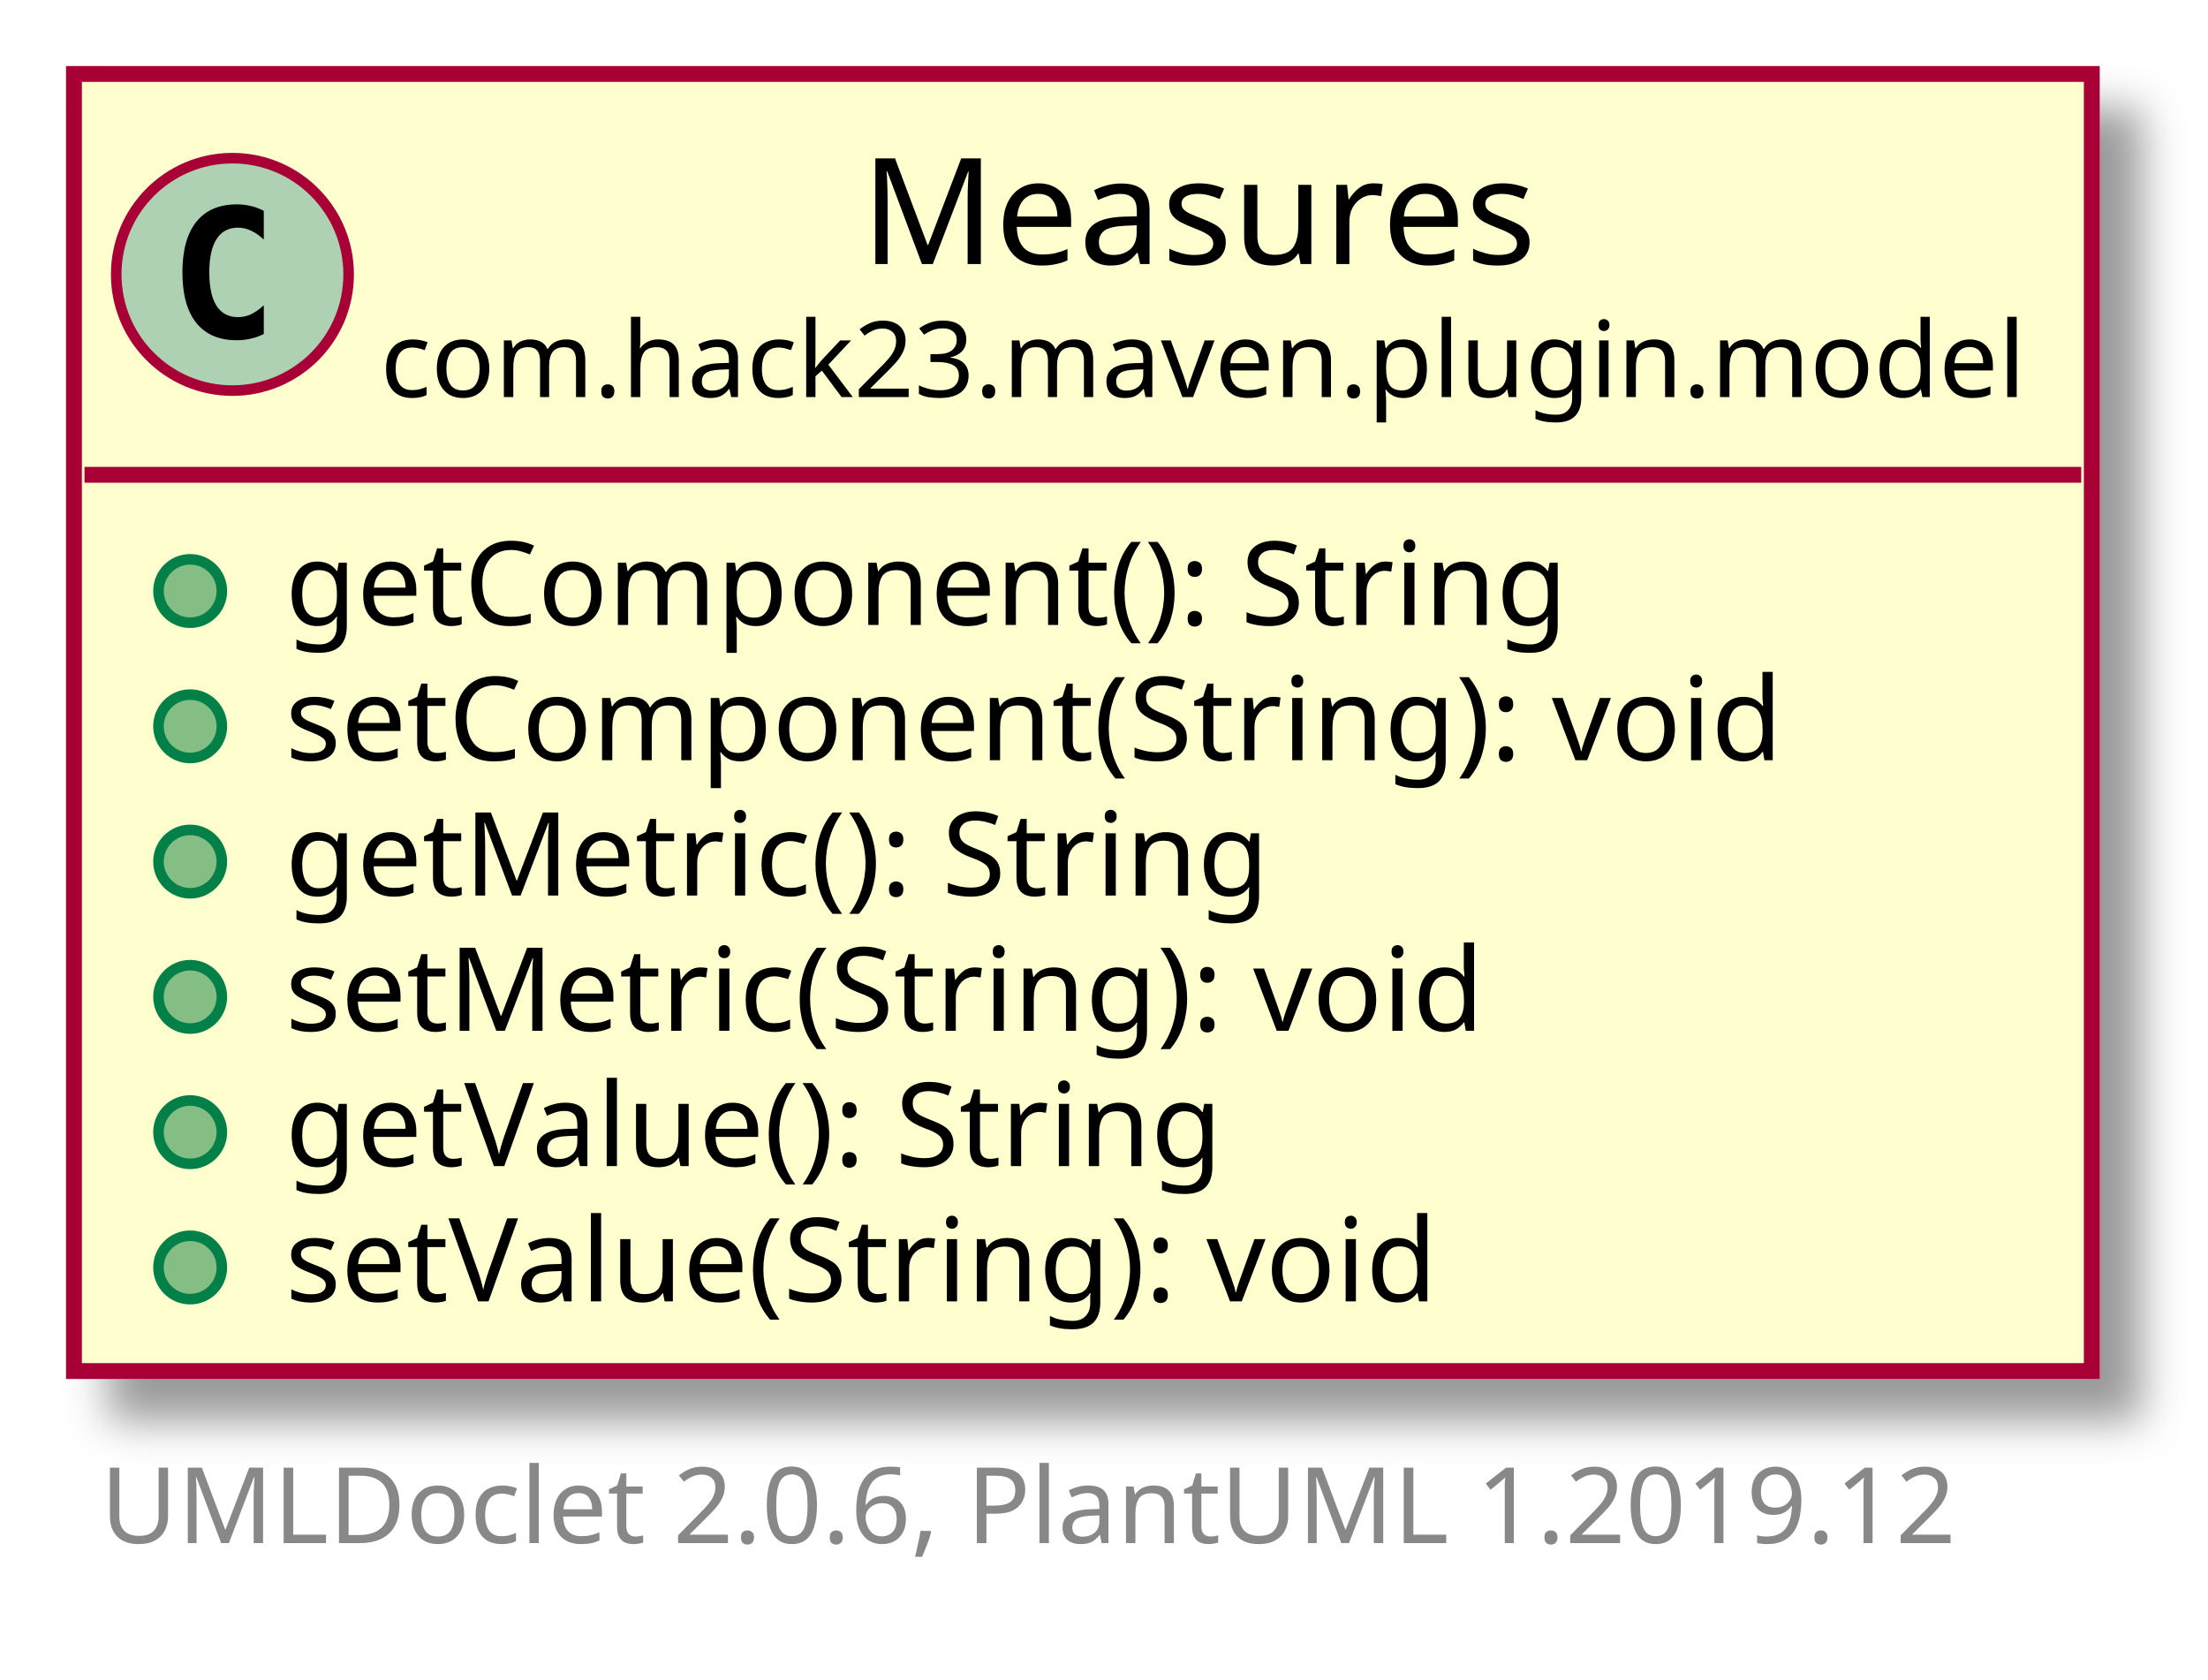
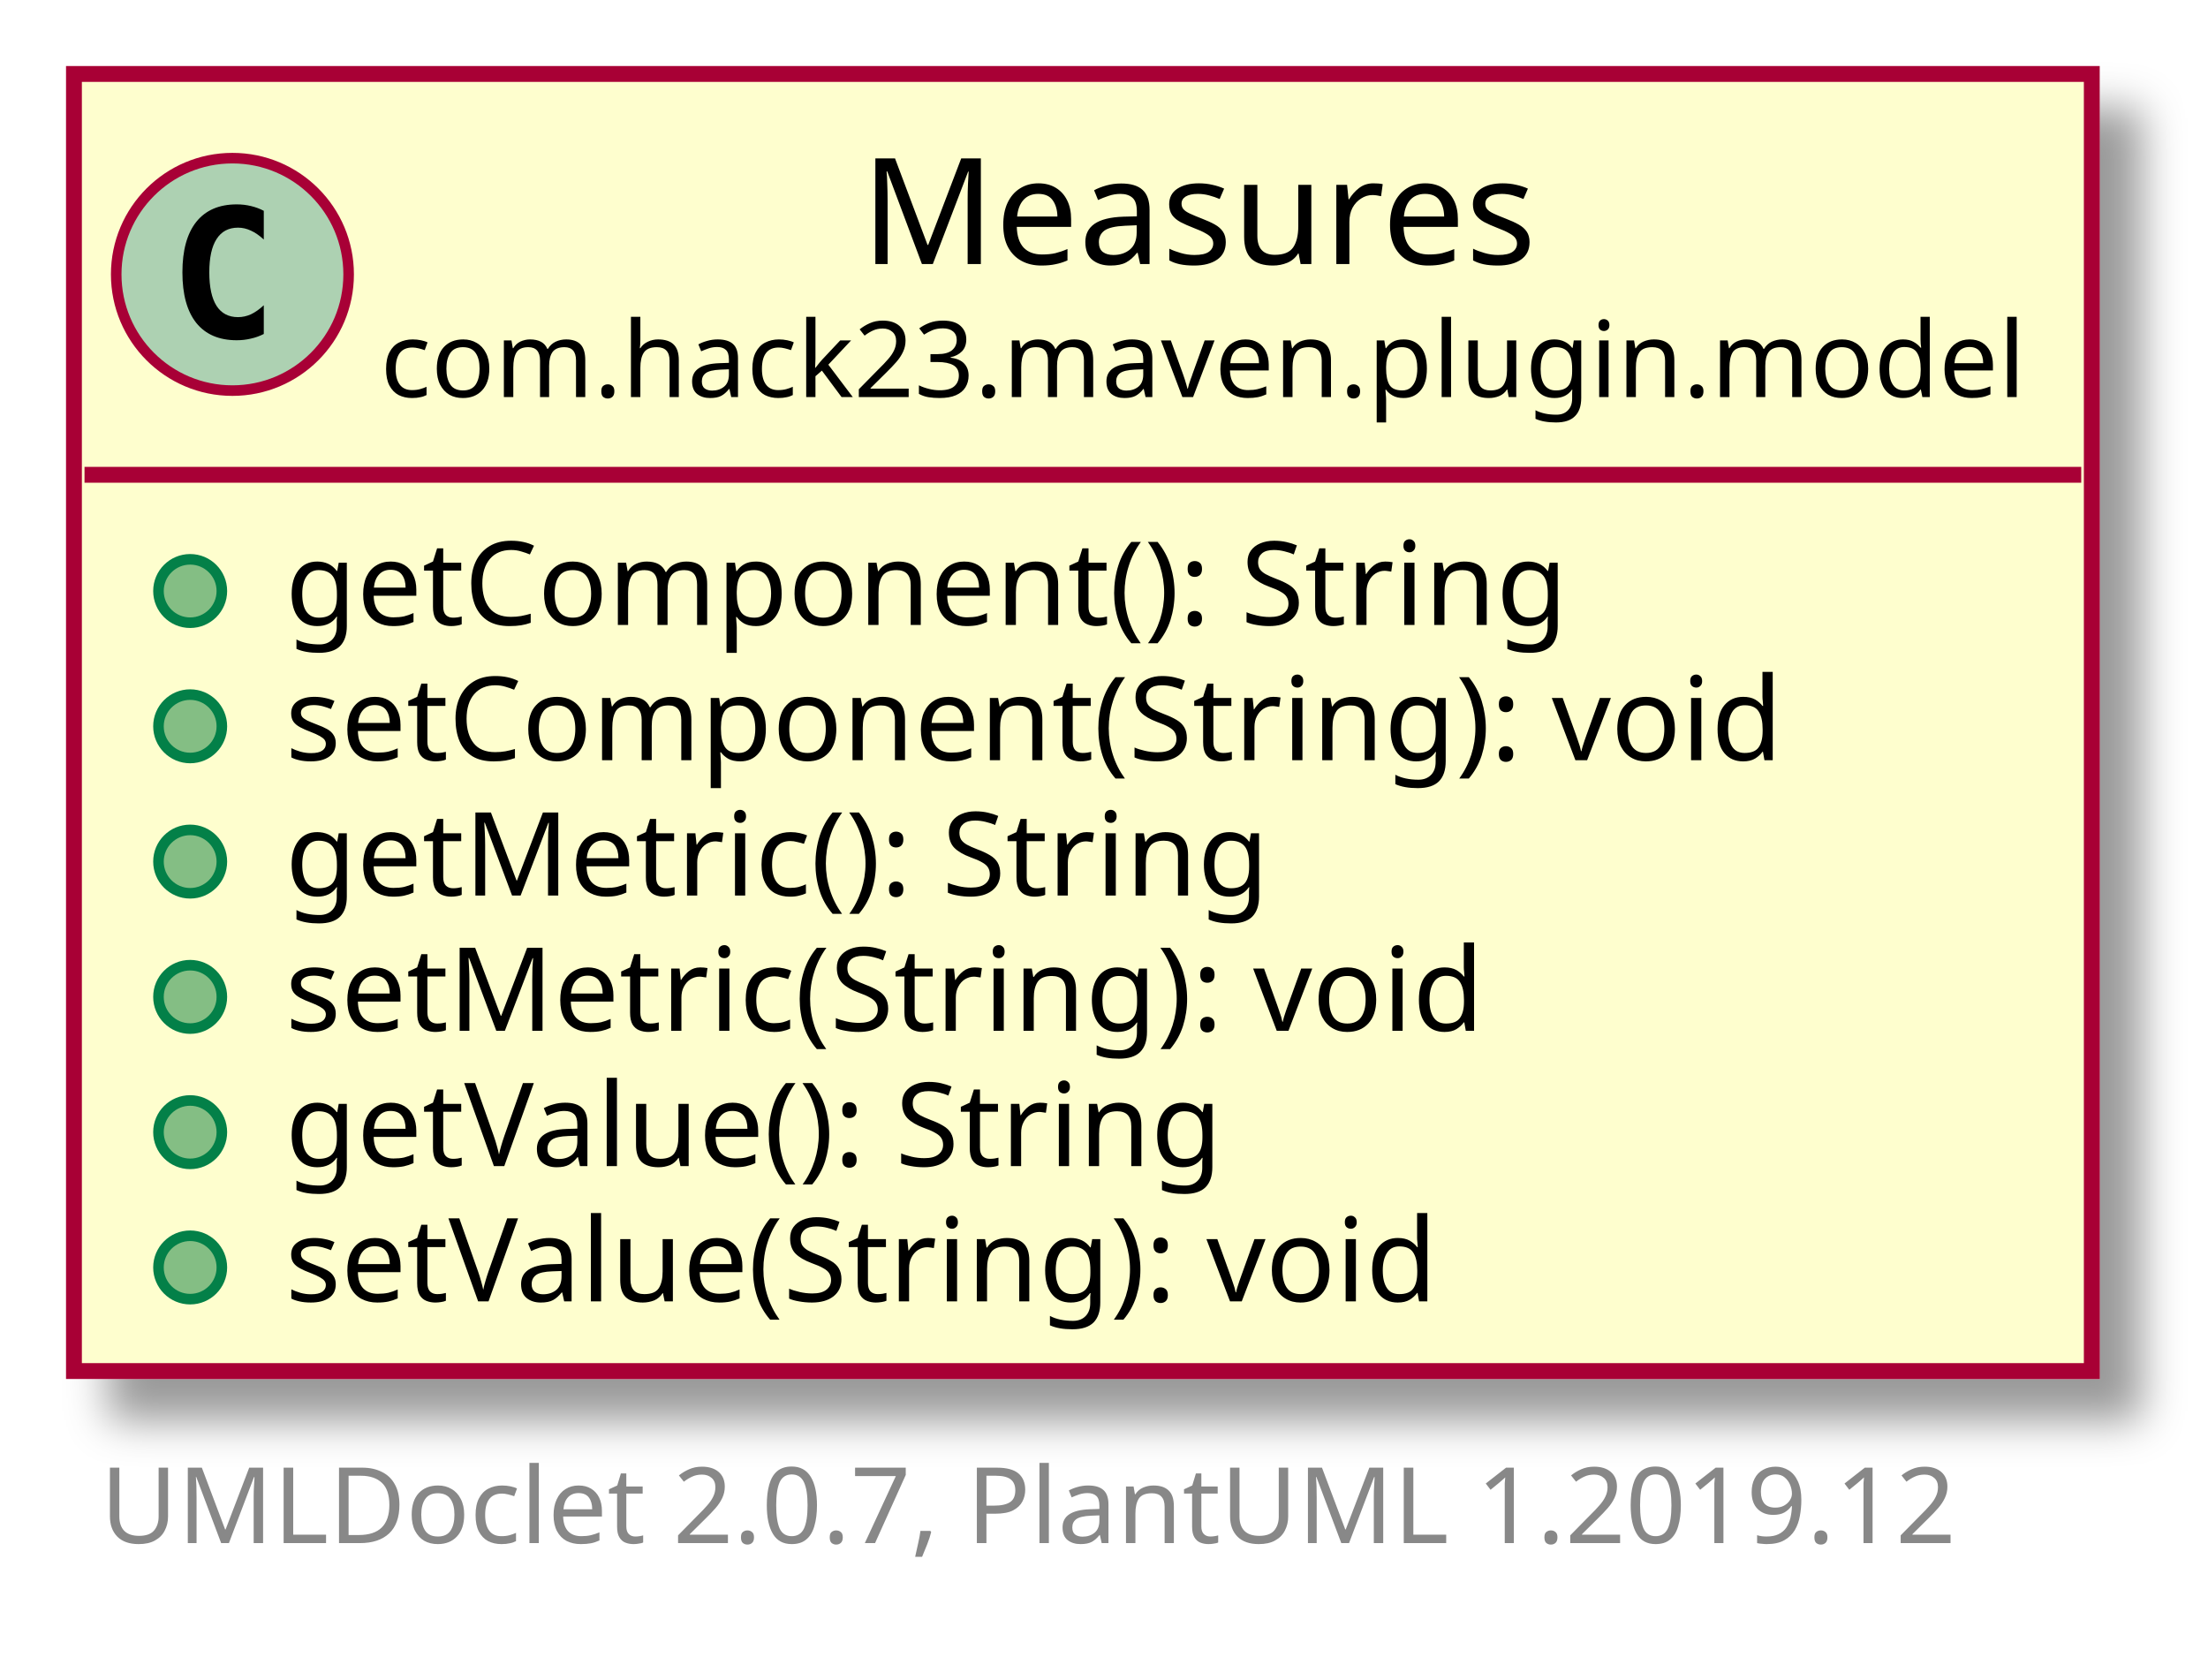
<svg xmlns="http://www.w3.org/2000/svg" xmlns:xlink="http://www.w3.org/1999/xlink" contentScriptType="application/ecmascript" contentStyleType="text/css" height="159px" preserveAspectRatio="none" style="width:209px;height:159px;" version="1.1" viewBox="0 0 209 159" width="209px" zoomAndPan="magnify">
  <defs>
-     <filter height="300%" id="f1k15rgib532lf" width="300%" x="-1" y="-1">
+     <filter height="300%" id="f1cul4cocgn664" width="300%" x="-1" y="-1">
      <feGaussianBlur result="blurOut" stdDeviation="2.0" />
      <feColorMatrix in="blurOut" result="blurOut2" type="matrix" values="0 0 0 0 0 0 0 0 0 0 0 0 0 0 0 0 0 0 .4 0" />
      <feOffset dx="4.0" dy="4.0" in="blurOut2" result="blurOut3" />
      <feBlend in="SourceGraphic" in2="blurOut3" mode="normal" />
    </filter>
  </defs>
  <g>
    <a href="Measures.html" target="_top" title="Measures.html" xlink:actuate="onRequest" xlink:href="Measures.html" xlink:show="new" xlink:title="Measures.html" xlink:type="simple">
-       <rect fill="#FEFECE" filter="url(#f1k15rgib532lf)" height="122.766" id="com.hack23.maven.plugin.model.Measures" style="stroke: #A80036; stroke-width: 1.5;" width="191" x="7" y="7" />
+       <rect fill="#FEFECE" filter="url(#f1cul4cocgn664)" height="122.766" id="com.hack23.maven.plugin.model.Measures" style="stroke: #A80036; stroke-width: 1.5;" width="191" x="7" y="7" />
      <ellipse cx="22" cy="25.969" fill="#ADD1B2" rx="11" ry="11" style="stroke: #A80036; stroke-width: 1.0;" />
      <path d="M24.969,31.609 Q24.391,31.906 23.75,32.047 Q23.109,32.203 22.406,32.203 Q19.906,32.203 18.578,30.562 Q17.266,28.906 17.266,25.781 Q17.266,22.656 18.578,21 Q19.906,19.344 22.406,19.344 Q23.109,19.344 23.75,19.5 Q24.406,19.656 24.969,19.953 L24.969,22.672 Q24.344,22.094 23.75,21.828 Q23.156,21.547 22.531,21.547 Q21.188,21.547 20.5,22.625 Q19.812,23.688 19.812,25.781 Q19.812,27.875 20.5,28.953 Q21.188,30.016 22.531,30.016 Q23.156,30.016 23.75,29.75 Q24.344,29.469 24.969,28.891 L24.969,31.609 Z " />
      <text fill="#000000" font-family="sans-serif" font-size="14" lengthAdjust="spacingAndGlyphs" textLength="68" x="81.5" y="24.995">Measures</text>
      <text fill="#000000" font-family="sans-serif" font-size="10" lengthAdjust="spacingAndGlyphs" textLength="159" x="36" y="37.579">com.hack23.maven.plugin.model</text>
      <line style="stroke: #A80036; stroke-width: 1.5;" x1="8" x2="197" y1="44.938" y2="44.938" />
      <ellipse cx="18" cy="55.938" fill="#84BE84" rx="3" ry="3" style="stroke: #038048; stroke-width: 1.0;" />
      <text fill="#000000" font-family="sans-serif" font-size="11" lengthAdjust="spacingAndGlyphs" textLength="133" x="27" y="59.148">getComponent(): String</text>
      <ellipse cx="18" cy="68.742" fill="#84BE84" rx="3" ry="3" style="stroke: #038048; stroke-width: 1.0;" />
      <text fill="#000000" font-family="sans-serif" font-size="11" lengthAdjust="spacingAndGlyphs" textLength="156" x="27" y="71.953">setComponent(String): void</text>
      <ellipse cx="18" cy="81.547" fill="#84BE84" rx="3" ry="3" style="stroke: #038048; stroke-width: 1.0;" />
      <text fill="#000000" font-family="sans-serif" font-size="11" lengthAdjust="spacingAndGlyphs" textLength="102" x="27" y="84.757">getMetric(): String</text>
      <ellipse cx="18" cy="94.352" fill="#84BE84" rx="3" ry="3" style="stroke: #038048; stroke-width: 1.0;" />
      <text fill="#000000" font-family="sans-serif" font-size="11" lengthAdjust="spacingAndGlyphs" textLength="125" x="27" y="97.562">setMetric(String): void</text>
      <ellipse cx="18" cy="107.156" fill="#84BE84" rx="3" ry="3" style="stroke: #038048; stroke-width: 1.0;" />
      <text fill="#000000" font-family="sans-serif" font-size="11" lengthAdjust="spacingAndGlyphs" textLength="99" x="27" y="110.367">getValue(): String</text>
      <ellipse cx="18" cy="119.961" fill="#84BE84" rx="3" ry="3" style="stroke: #038048; stroke-width: 1.0;" />
      <text fill="#000000" font-family="sans-serif" font-size="11" lengthAdjust="spacingAndGlyphs" textLength="122" x="27" y="123.171">setValue(String): void</text>
    </a>
-     <text fill="#888888" font-family="sans-serif" font-size="10" lengthAdjust="spacingAndGlyphs" textLength="186" x="9.5" y="146.048">UMLDoclet 2.0.6, PlantUML 1.2019.12</text>
+     <text fill="#888888" font-family="sans-serif" font-size="10" lengthAdjust="spacingAndGlyphs" textLength="186" x="9.5" y="146.048">UMLDoclet 2.0.7, PlantUML 1.2019.12</text>
  </g>
</svg>
